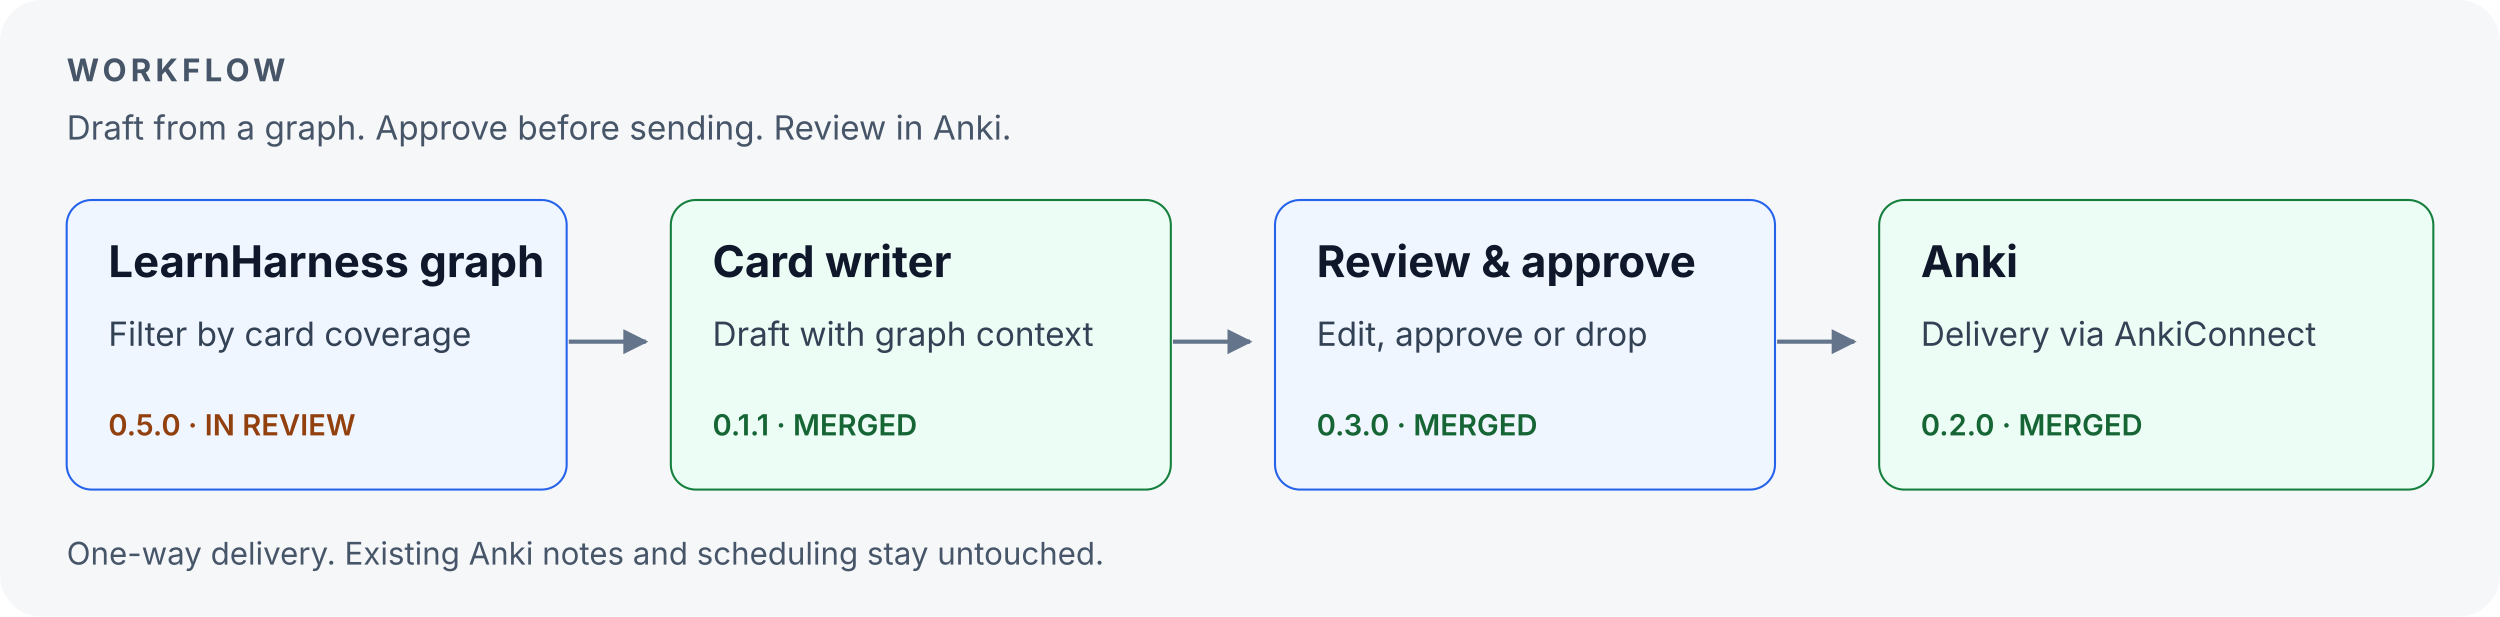
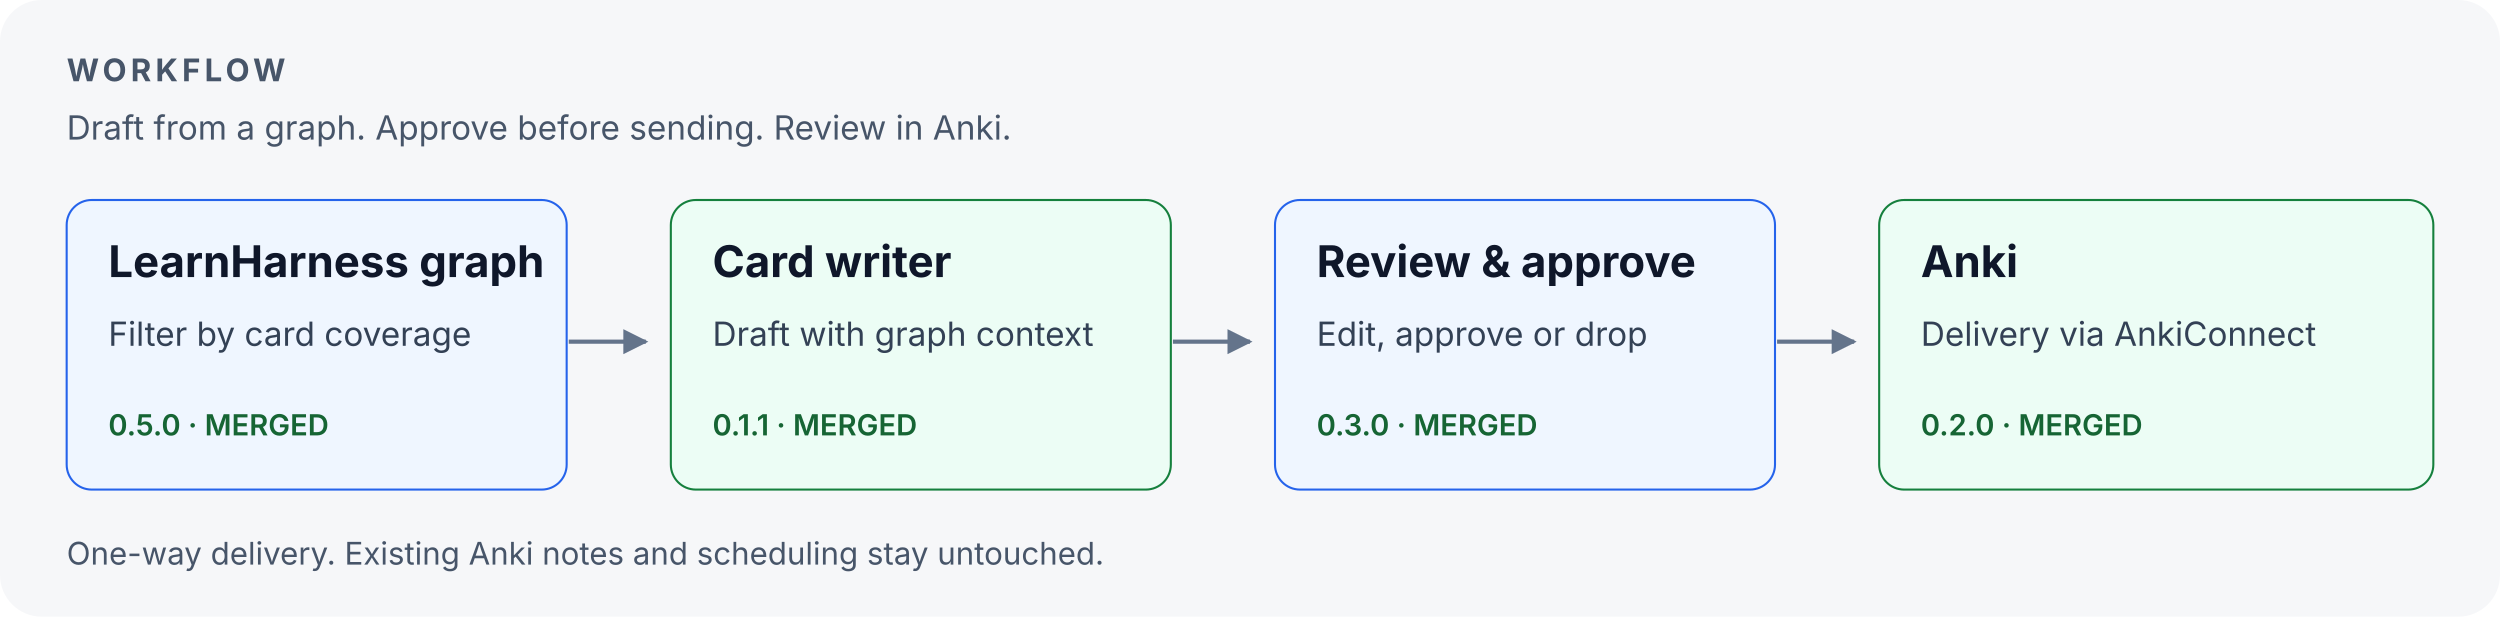
<svg xmlns="http://www.w3.org/2000/svg" width="1200" height="296" viewBox="0 0 1200 296" role="img" aria-labelledby="title description">
  <defs>
    <marker id="arrow" viewBox="0 0 10 10" refX="9" refY="5" markerWidth="6" markerHeight="6" orient="auto-start-reverse">
      <path d="M 0 0 L 10 5 L 0 10 z" fill="#64748b" />
    </marker>
  </defs>
  <rect width="1200" height="296" rx="20" fill="#f6f7f9" />
  <g font-family="-apple-system, BlinkMacSystemFont, 'Segoe UI', sans-serif">
    <text x="32" y="39" font-size="15" font-weight="700" letter-spacing="2" fill="#475569">WORKFLOW</text>
    <text x="32" y="67" font-size="16" fill="#475569">Draft from a graph. Approve before sending. Review in Anki.</text>
    <g fill="none" stroke="#64748b" stroke-width="2" marker-end="url(#arrow)">
      <path d="M 273 164 H 310" />
      <path d="M 563 164 H 600" />
      <path d="M 853 164 H 890" />
    </g>
    <rect x="32" y="96" width="240" height="139" rx="12" fill="#eff6ff" stroke="#2563eb" />
    <rect x="322" y="96" width="240" height="139" rx="12" fill="#ecfdf5" stroke="#15803d" />
    <rect x="612" y="96" width="240" height="139" rx="12" fill="#eff6ff" stroke="#2563eb" />
    <rect x="902" y="96" width="266" height="139" rx="12" fill="#ecfdf5" stroke="#15803d" />
    <g font-size="21" font-weight="650" fill="#0f172a">
      <text x="52" y="133">LearnHarness graph</text>
      <text x="342" y="133">Card writer</text>
      <text x="632" y="133">Review &amp; approve</text>
      <text x="922" y="133">Anki</text>
    </g>
    <g font-size="16" fill="#334155">
      <text x="52" y="166">Filter by card coverage</text>
      <text x="342" y="166">Draft with graph context</text>
      <text x="632" y="166">Edit, approve or drop</text>
      <text x="922" y="166">Delivery via AnkiConnect</text>
    </g>
    <g font-size="14" font-weight="600">
-       <text x="52" y="209" fill="#92400e">0.5.0 · IN REVIEW</text>
+       <text x="52" y="209" fill="#166534">0.5.0 · MERGED</text>
      <text x="342" y="209" fill="#166534">0.1.1 · MERGED</text>
      <text x="632" y="209" fill="#166534">0.3.0 · MERGED</text>
      <text x="922" y="209" fill="#166534">0.2.0 · MERGED</text>
    </g>
    <text x="32" y="271" font-size="15" fill="#475569">One-way delivery. Existing Anki notes and scheduling stay untouched.</text>
  </g>
</svg>
